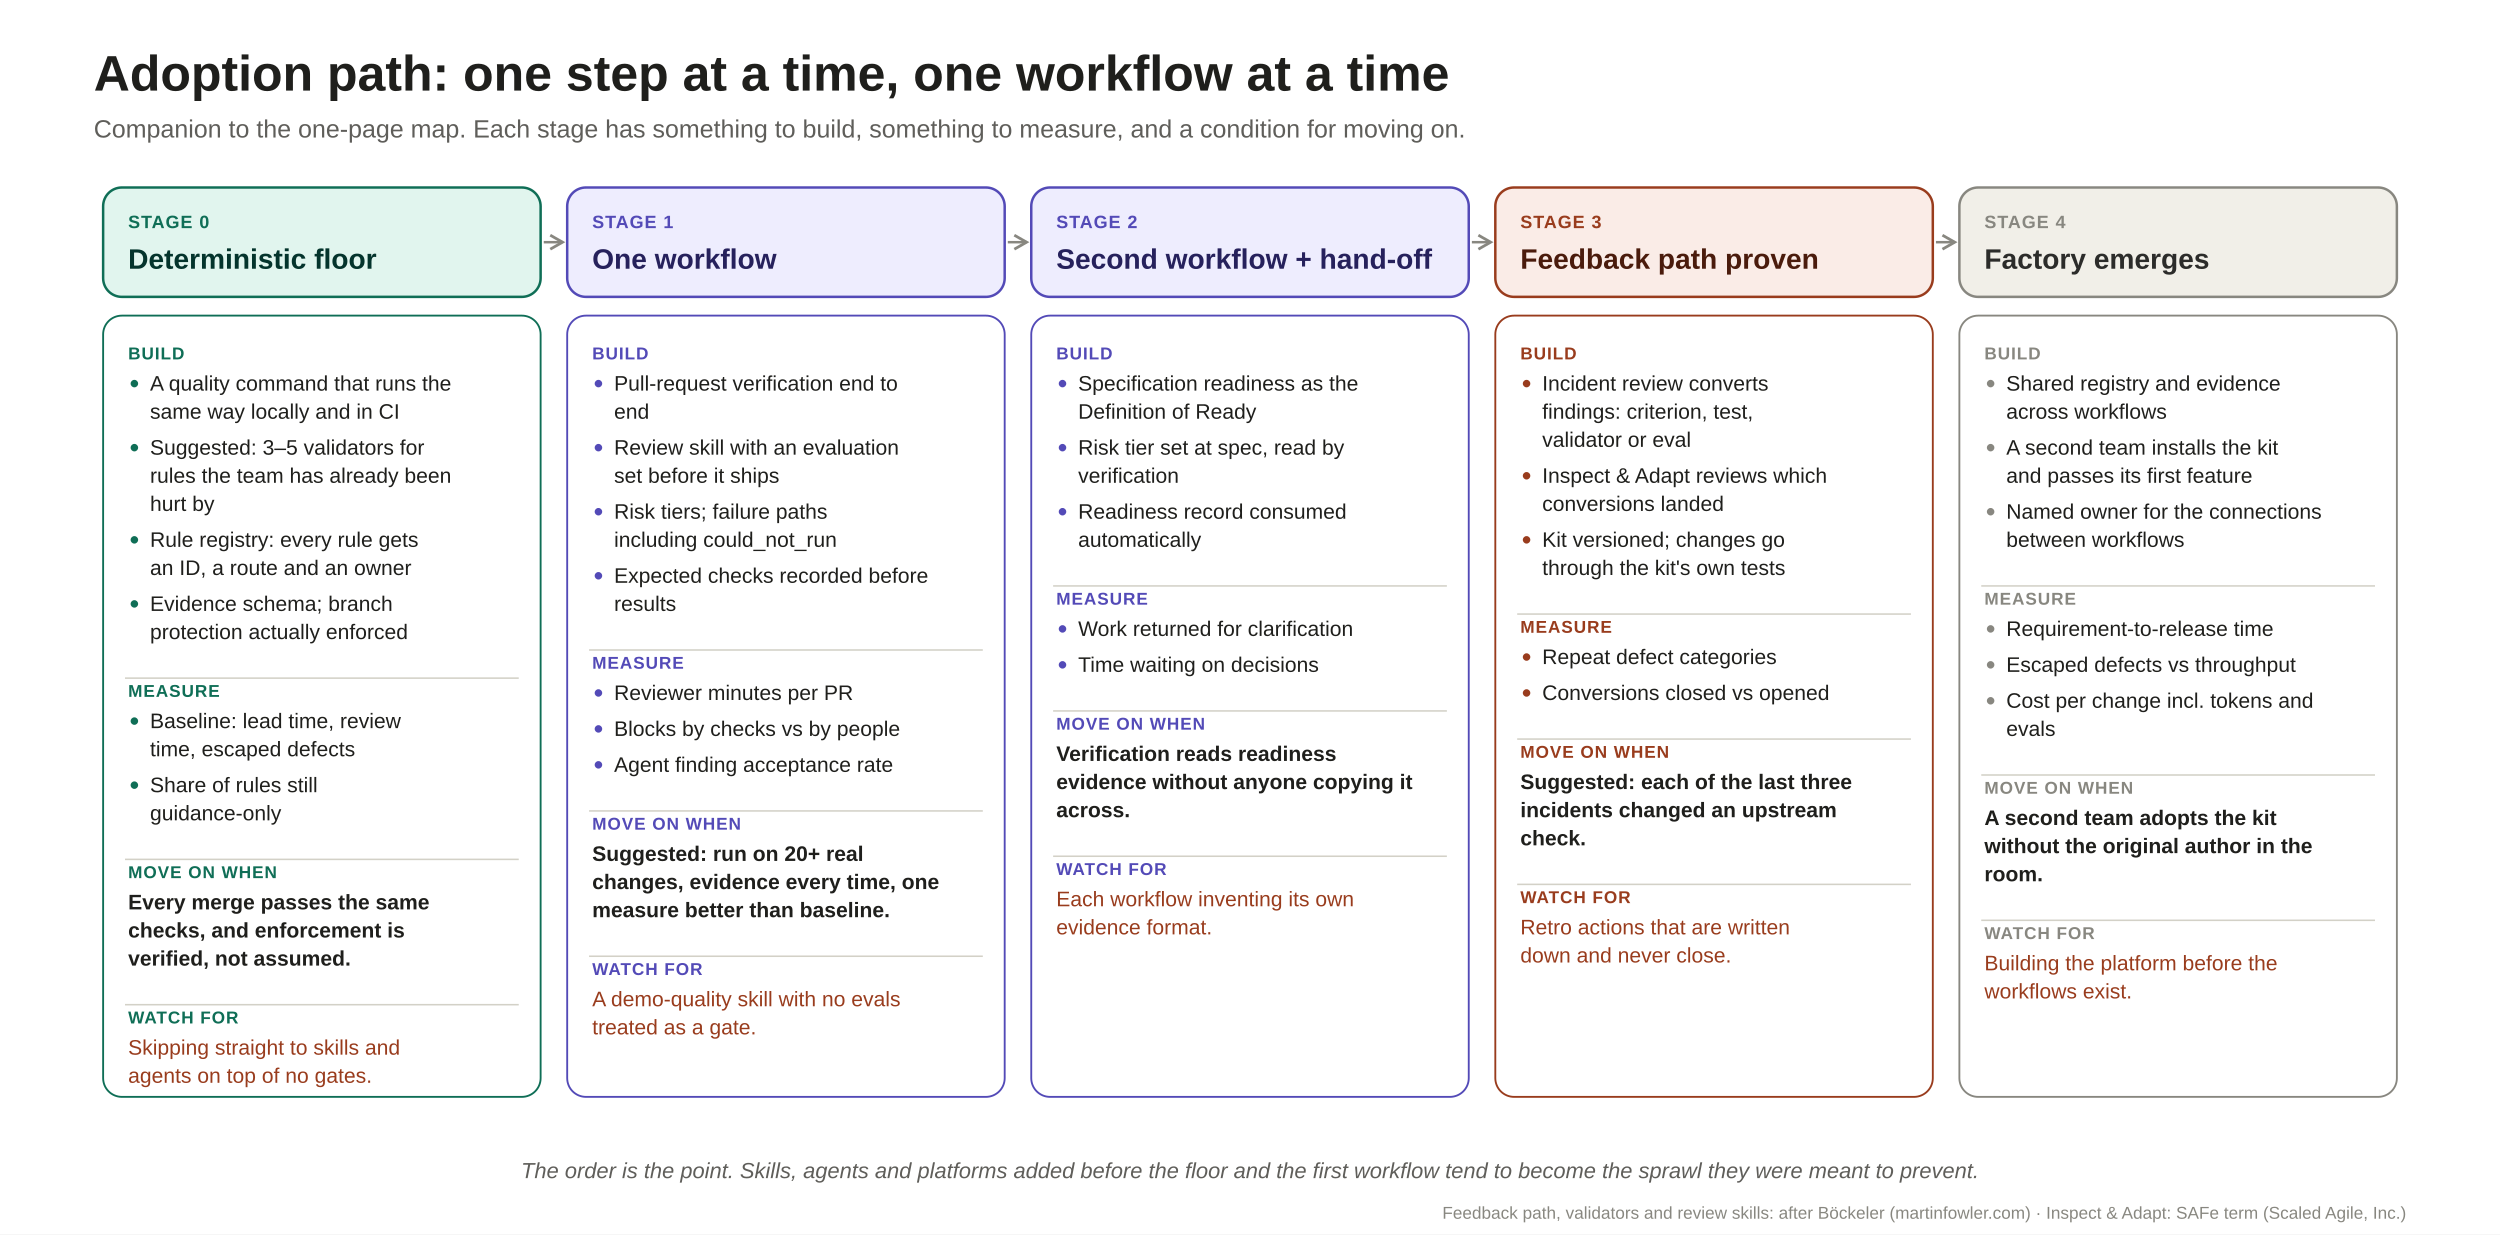
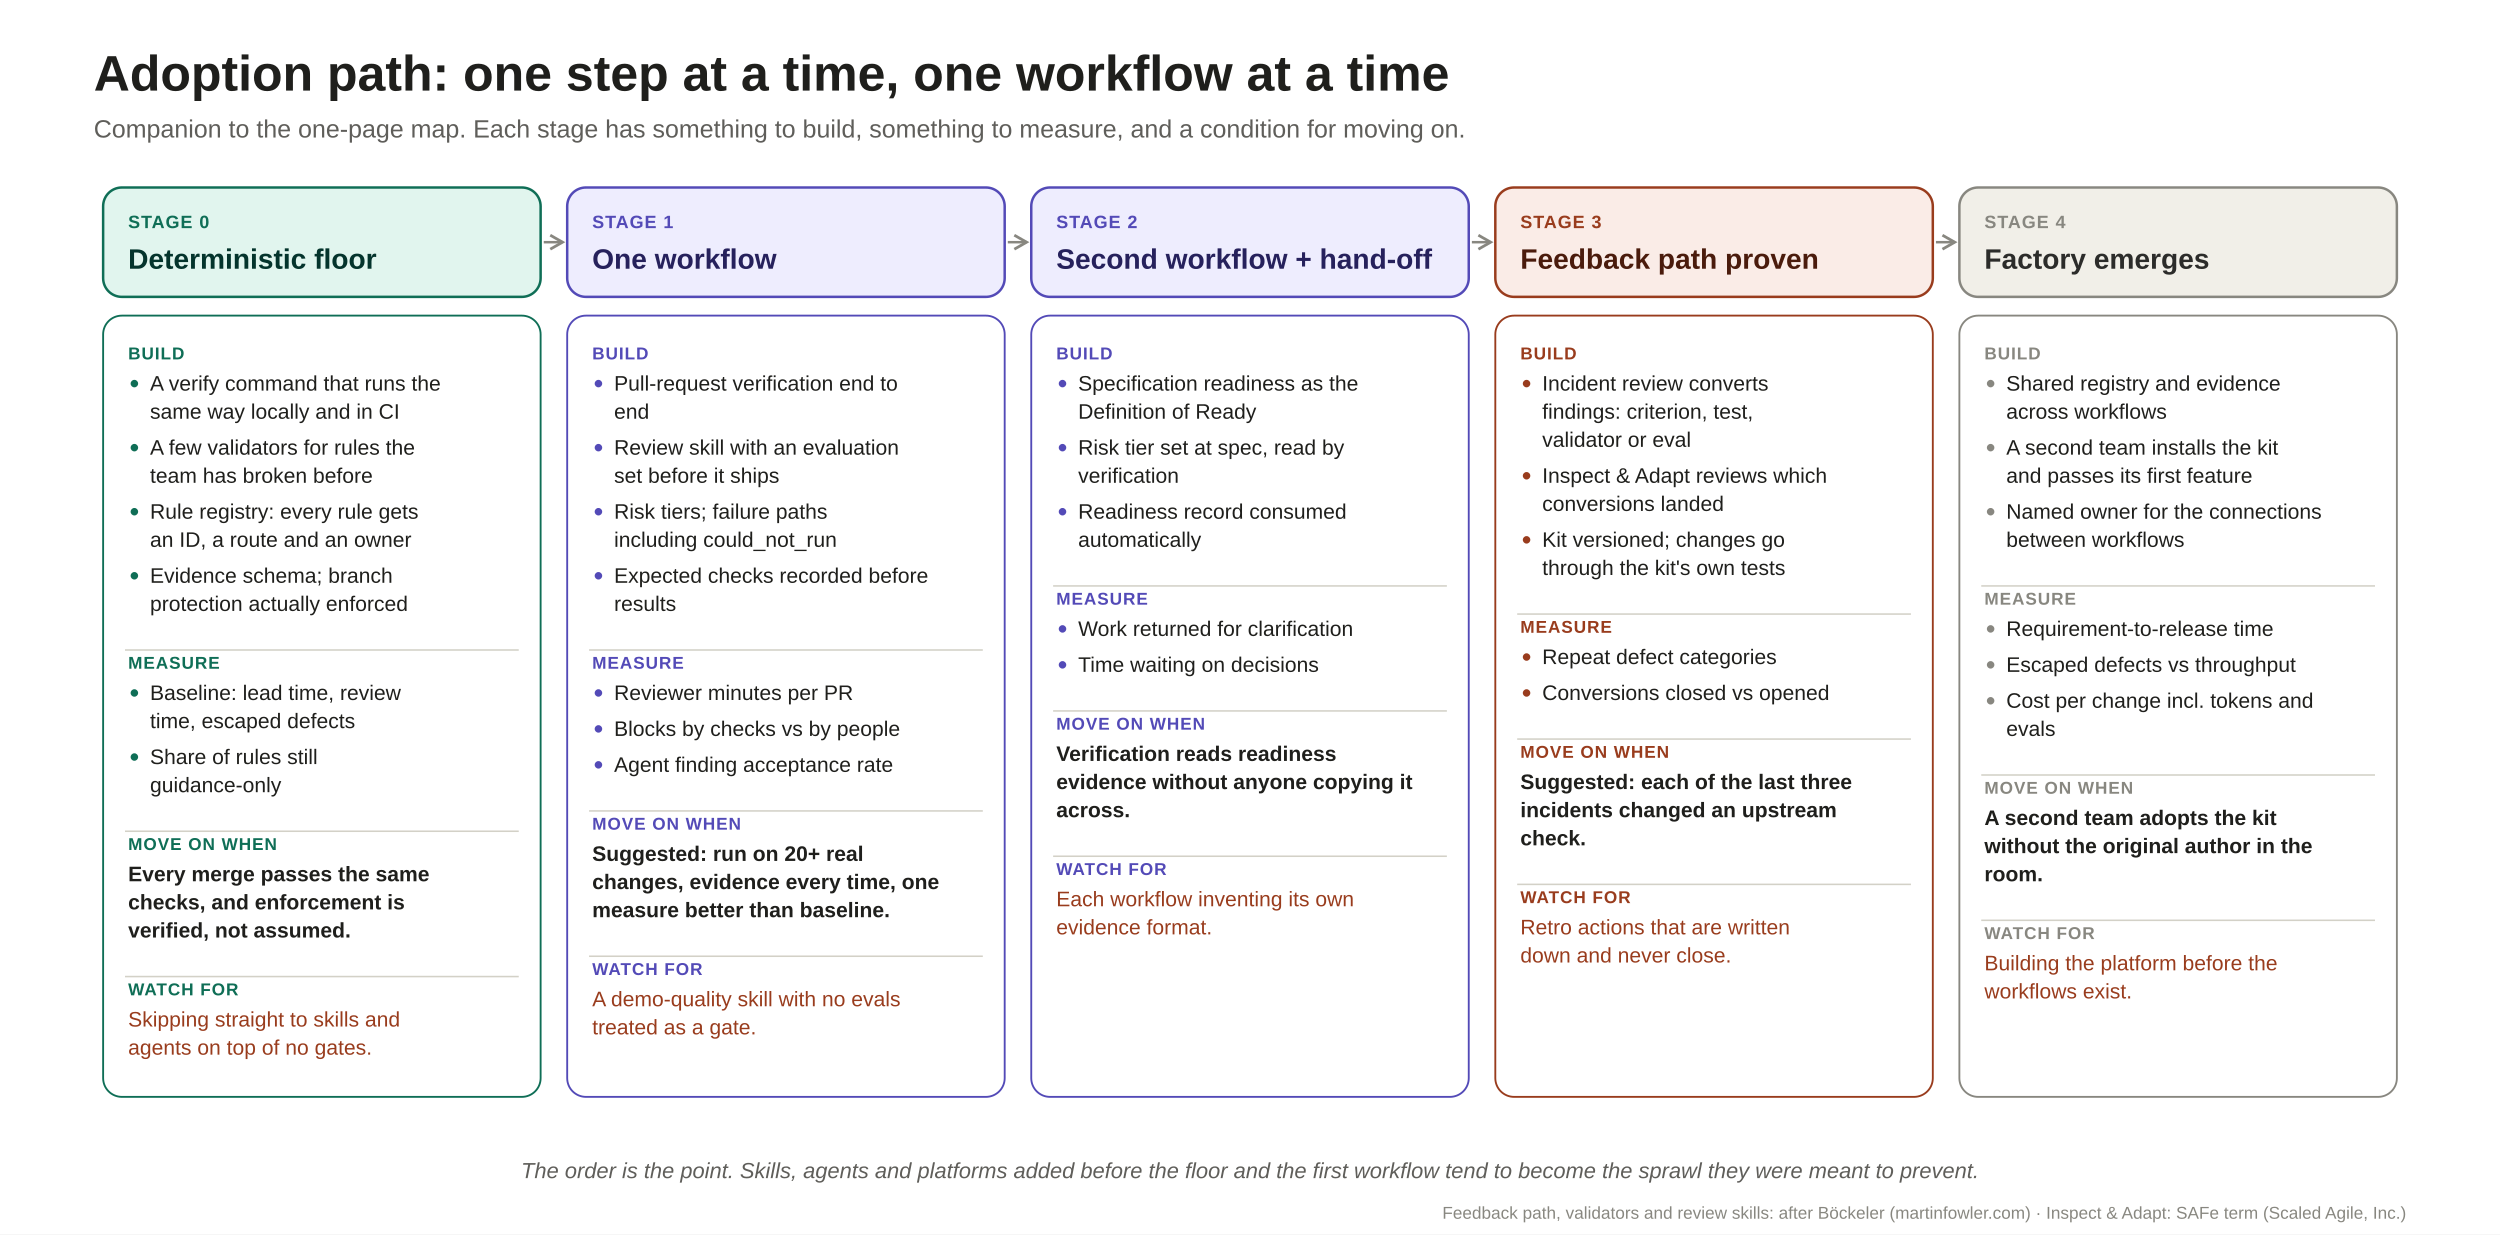
<svg xmlns="http://www.w3.org/2000/svg" width="1600" height="790" viewBox="0 0 1600 790" font-family="&quot;Liberation Sans&quot;,&quot;DejaVu Sans&quot;,Arial,sans-serif" data-references="">
  <defs>
    <marker id="a" viewBox="0 0 10 10" refX="8" refY="5" markerWidth="7" markerHeight="7" orient="auto">
      <path d="M1 1L8 5L1 9" fill="none" stroke="#888780" stroke-width="1.6" />
    </marker>
    <marker id="p" viewBox="0 0 10 10" refX="8" refY="5" markerWidth="7" markerHeight="7" orient="auto">
      <path d="M1 1L8 5L1 9" fill="none" stroke="#534AB7" stroke-width="1.6" />
    </marker>
    <marker id="r" viewBox="0 0 10 10" refX="8" refY="5" markerWidth="7" markerHeight="7" orient="auto">
      <path d="M1 1L8 5L1 9" fill="none" stroke="#993C1D" stroke-width="1.6" />
    </marker>
  </defs>
  <rect width="1600" height="790" fill="#fff" />
  <text x="60" y="58" font-size="32" fill="#1f1f1c" font-weight="700" text-anchor="start">Adoption path: one step at a time, one workflow at a time</text>
  <text x="60" y="88" font-size="16" fill="#5F5E5A" font-weight="400" text-anchor="start">Companion to the one-page map. Each stage has something to build, something to measure, and a condition for moving on.</text>
  <rect x="66" y="120" width="280" height="70" rx="12" fill="#E1F5EE" stroke="#0F6E56" stroke-width="1.6" />
  <text x="82" y="146" font-size="11.5" fill="#0F6E56" font-weight="700" text-anchor="start" letter-spacing="0.6">STAGE 0</text>
  <text x="82" y="172" font-size="18" fill="#04342C" font-weight="700" text-anchor="start">Deterministic floor</text>
  <line x1="348" y1="155" x2="360" y2="155" stroke="#888780" stroke-width="1.6" marker-end="url(#a)" />
  <rect x="66" y="202" width="280" height="500" rx="12" fill="#fff" stroke="#0F6E56" stroke-width="1.2" />
  <text x="82" y="230" font-size="11" fill="#0F6E56" font-weight="700" text-anchor="start" letter-spacing="0.6">BUILD</text>
  <circle cx="86" cy="245.5" r="2.4" fill="#0F6E56" />
-   <text x="96" y="250" font-size="13.5" fill="#1f1f1c" font-weight="400" text-anchor="start">A quality command that runs the</text>
+   <text x="96" y="250" font-size="13.5" fill="#1f1f1c" font-weight="400" text-anchor="start">A verify command that runs the</text>
  <text x="96" y="268" font-size="13.5" fill="#1f1f1c" font-weight="400" text-anchor="start">same way locally and in CI</text>
  <circle cx="86" cy="286.5" r="2.4" fill="#0F6E56" />
-   <text x="96" y="291" font-size="13.5" fill="#1f1f1c" font-weight="400" text-anchor="start">Suggested: 3–5 validators for</text>
-   <text x="96" y="309" font-size="13.5" fill="#1f1f1c" font-weight="400" text-anchor="start">rules the team has already been</text>
-   <text x="96" y="327" font-size="13.5" fill="#1f1f1c" font-weight="400" text-anchor="start">hurt by</text>
-   <circle cx="86" cy="345.5" r="2.4" fill="#0F6E56" />
-   <text x="96" y="350" font-size="13.5" fill="#1f1f1c" font-weight="400" text-anchor="start">Rule registry: every rule gets</text>
-   <text x="96" y="368" font-size="13.5" fill="#1f1f1c" font-weight="400" text-anchor="start">an ID, a route and an owner</text>
-   <circle cx="86" cy="386.5" r="2.4" fill="#0F6E56" />
-   <text x="96" y="391" font-size="13.5" fill="#1f1f1c" font-weight="400" text-anchor="start">Evidence schema; branch</text>
-   <text x="96" y="409" font-size="13.5" fill="#1f1f1c" font-weight="400" text-anchor="start">protection actually enforced</text>
-   <line x1="80" y1="434" x2="332" y2="434" stroke="#d3d1c7" stroke-width="1" />
-   <text x="82" y="446" font-size="11" fill="#0F6E56" font-weight="700" text-anchor="start" letter-spacing="0.6">MEASURE</text>
-   <circle cx="86" cy="461.5" r="2.4" fill="#0F6E56" />
-   <text x="96" y="466" font-size="13.5" fill="#1f1f1c" font-weight="400" text-anchor="start">Baseline: lead time, review</text>
-   <text x="96" y="484" font-size="13.5" fill="#1f1f1c" font-weight="400" text-anchor="start">time, escaped defects</text>
-   <circle cx="86" cy="502.5" r="2.4" fill="#0F6E56" />
-   <text x="96" y="507" font-size="13.5" fill="#1f1f1c" font-weight="400" text-anchor="start">Share of rules still</text>
-   <text x="96" y="525" font-size="13.5" fill="#1f1f1c" font-weight="400" text-anchor="start">guidance-only</text>
-   <line x1="80" y1="550" x2="332" y2="550" stroke="#d3d1c7" stroke-width="1" />
-   <text x="82" y="562" font-size="11" fill="#0F6E56" font-weight="700" text-anchor="start" letter-spacing="0.6">MOVE ON WHEN</text>
-   <text x="82" y="582" font-size="13.5" fill="#1f1f1c" font-weight="600" text-anchor="start">Every merge passes the same</text>
-   <text x="82" y="600" font-size="13.5" fill="#1f1f1c" font-weight="600" text-anchor="start">checks, and enforcement is</text>
-   <text x="82" y="618" font-size="13.5" fill="#1f1f1c" font-weight="600" text-anchor="start">verified, not assumed.</text>
-   <line x1="80" y1="643" x2="332" y2="643" stroke="#d3d1c7" stroke-width="1" />
-   <text x="82" y="655" font-size="11" fill="#0F6E56" font-weight="700" text-anchor="start" letter-spacing="0.6">WATCH FOR</text>
-   <text x="82" y="675" font-size="13.5" fill="#993C1D" font-weight="400" text-anchor="start">Skipping straight to skills and</text>
-   <text x="82" y="693" font-size="13.5" fill="#993C1D" font-weight="400" text-anchor="start">agents on top of no gates.</text>
+   <text x="96" y="291" font-size="13.5" fill="#1f1f1c" font-weight="400" text-anchor="start">A few validators for rules the</text>
+   <text x="96" y="309" font-size="13.5" fill="#1f1f1c" font-weight="400" text-anchor="start">team has broken before</text>
+   <circle cx="86" cy="327.5" r="2.4" fill="#0F6E56" />
+   <text x="96" y="332" font-size="13.5" fill="#1f1f1c" font-weight="400" text-anchor="start">Rule registry: every rule gets</text>
+   <text x="96" y="350" font-size="13.5" fill="#1f1f1c" font-weight="400" text-anchor="start">an ID, a route and an owner</text>
+   <circle cx="86" cy="368.5" r="2.4" fill="#0F6E56" />
+   <text x="96" y="373" font-size="13.5" fill="#1f1f1c" font-weight="400" text-anchor="start">Evidence schema; branch</text>
+   <text x="96" y="391" font-size="13.5" fill="#1f1f1c" font-weight="400" text-anchor="start">protection actually enforced</text>
+   <line x1="80" y1="416" x2="332" y2="416" stroke="#d3d1c7" stroke-width="1" />
+   <text x="82" y="428" font-size="11" fill="#0F6E56" font-weight="700" text-anchor="start" letter-spacing="0.6">MEASURE</text>
+   <circle cx="86" cy="443.5" r="2.4" fill="#0F6E56" />
+   <text x="96" y="448" font-size="13.5" fill="#1f1f1c" font-weight="400" text-anchor="start">Baseline: lead time, review</text>
+   <text x="96" y="466" font-size="13.5" fill="#1f1f1c" font-weight="400" text-anchor="start">time, escaped defects</text>
+   <circle cx="86" cy="484.5" r="2.4" fill="#0F6E56" />
+   <text x="96" y="489" font-size="13.5" fill="#1f1f1c" font-weight="400" text-anchor="start">Share of rules still</text>
+   <text x="96" y="507" font-size="13.5" fill="#1f1f1c" font-weight="400" text-anchor="start">guidance-only</text>
+   <line x1="80" y1="532" x2="332" y2="532" stroke="#d3d1c7" stroke-width="1" />
+   <text x="82" y="544" font-size="11" fill="#0F6E56" font-weight="700" text-anchor="start" letter-spacing="0.6">MOVE ON WHEN</text>
+   <text x="82" y="564" font-size="13.5" fill="#1f1f1c" font-weight="600" text-anchor="start">Every merge passes the same</text>
+   <text x="82" y="582" font-size="13.5" fill="#1f1f1c" font-weight="600" text-anchor="start">checks, and enforcement is</text>
+   <text x="82" y="600" font-size="13.5" fill="#1f1f1c" font-weight="600" text-anchor="start">verified, not assumed.</text>
+   <line x1="80" y1="625" x2="332" y2="625" stroke="#d3d1c7" stroke-width="1" />
+   <text x="82" y="637" font-size="11" fill="#0F6E56" font-weight="700" text-anchor="start" letter-spacing="0.6">WATCH FOR</text>
+   <text x="82" y="657" font-size="13.5" fill="#993C1D" font-weight="400" text-anchor="start">Skipping straight to skills and</text>
+   <text x="82" y="675" font-size="13.5" fill="#993C1D" font-weight="400" text-anchor="start">agents on top of no gates.</text>
  <rect x="363" y="120" width="280" height="70" rx="12" fill="#EEEDFE" stroke="#534AB7" stroke-width="1.6" />
  <text x="379" y="146" font-size="11.5" fill="#534AB7" font-weight="700" text-anchor="start" letter-spacing="0.6">STAGE 1</text>
  <text x="379" y="172" font-size="18" fill="#26215C" font-weight="700" text-anchor="start">One workflow</text>
  <line x1="645" y1="155" x2="657" y2="155" stroke="#888780" stroke-width="1.6" marker-end="url(#a)" />
  <rect x="363" y="202" width="280" height="500" rx="12" fill="#fff" stroke="#534AB7" stroke-width="1.2" />
  <text x="379" y="230" font-size="11" fill="#534AB7" font-weight="700" text-anchor="start" letter-spacing="0.6">BUILD</text>
  <circle cx="383" cy="245.5" r="2.4" fill="#534AB7" />
  <text x="393" y="250" font-size="13.5" fill="#1f1f1c" font-weight="400" text-anchor="start">Pull-request verification end to</text>
  <text x="393" y="268" font-size="13.5" fill="#1f1f1c" font-weight="400" text-anchor="start">end</text>
  <circle cx="383" cy="286.5" r="2.4" fill="#534AB7" />
  <text x="393" y="291" font-size="13.5" fill="#1f1f1c" font-weight="400" text-anchor="start">Review skill with an evaluation</text>
  <text x="393" y="309" font-size="13.5" fill="#1f1f1c" font-weight="400" text-anchor="start">set before it ships</text>
  <circle cx="383" cy="327.5" r="2.4" fill="#534AB7" />
  <text x="393" y="332" font-size="13.5" fill="#1f1f1c" font-weight="400" text-anchor="start">Risk tiers; failure paths</text>
  <text x="393" y="350" font-size="13.5" fill="#1f1f1c" font-weight="400" text-anchor="start">including could_not_run</text>
  <circle cx="383" cy="368.5" r="2.4" fill="#534AB7" />
  <text x="393" y="373" font-size="13.5" fill="#1f1f1c" font-weight="400" text-anchor="start">Expected checks recorded before</text>
  <text x="393" y="391" font-size="13.5" fill="#1f1f1c" font-weight="400" text-anchor="start">results</text>
  <line x1="377" y1="416" x2="629" y2="416" stroke="#d3d1c7" stroke-width="1" />
  <text x="379" y="428" font-size="11" fill="#534AB7" font-weight="700" text-anchor="start" letter-spacing="0.6">MEASURE</text>
  <circle cx="383" cy="443.5" r="2.4" fill="#534AB7" />
  <text x="393" y="448" font-size="13.5" fill="#1f1f1c" font-weight="400" text-anchor="start">Reviewer minutes per PR</text>
  <circle cx="383" cy="466.5" r="2.4" fill="#534AB7" />
  <text x="393" y="471" font-size="13.5" fill="#1f1f1c" font-weight="400" text-anchor="start">Blocks by checks vs by people</text>
  <circle cx="383" cy="489.5" r="2.4" fill="#534AB7" />
  <text x="393" y="494" font-size="13.5" fill="#1f1f1c" font-weight="400" text-anchor="start">Agent finding acceptance rate</text>
  <line x1="377" y1="519" x2="629" y2="519" stroke="#d3d1c7" stroke-width="1" />
  <text x="379" y="531" font-size="11" fill="#534AB7" font-weight="700" text-anchor="start" letter-spacing="0.6">MOVE ON WHEN</text>
  <text x="379" y="551" font-size="13.5" fill="#1f1f1c" font-weight="600" text-anchor="start">Suggested: run on 20+ real</text>
  <text x="379" y="569" font-size="13.5" fill="#1f1f1c" font-weight="600" text-anchor="start">changes, evidence every time, one</text>
  <text x="379" y="587" font-size="13.5" fill="#1f1f1c" font-weight="600" text-anchor="start">measure better than baseline.</text>
  <line x1="377" y1="612" x2="629" y2="612" stroke="#d3d1c7" stroke-width="1" />
  <text x="379" y="624" font-size="11" fill="#534AB7" font-weight="700" text-anchor="start" letter-spacing="0.6">WATCH FOR</text>
  <text x="379" y="644" font-size="13.5" fill="#993C1D" font-weight="400" text-anchor="start">A demo-quality skill with no evals</text>
  <text x="379" y="662" font-size="13.5" fill="#993C1D" font-weight="400" text-anchor="start">treated as a gate.</text>
  <rect x="660" y="120" width="280" height="70" rx="12" fill="#EEEDFE" stroke="#534AB7" stroke-width="1.6" />
  <text x="676" y="146" font-size="11.5" fill="#534AB7" font-weight="700" text-anchor="start" letter-spacing="0.6">STAGE 2</text>
  <text x="676" y="172" font-size="18" fill="#26215C" font-weight="700" text-anchor="start">Second workflow + hand-off</text>
  <line x1="942" y1="155" x2="954" y2="155" stroke="#888780" stroke-width="1.6" marker-end="url(#a)" />
  <rect x="660" y="202" width="280" height="500" rx="12" fill="#fff" stroke="#534AB7" stroke-width="1.2" />
  <text x="676" y="230" font-size="11" fill="#534AB7" font-weight="700" text-anchor="start" letter-spacing="0.6">BUILD</text>
  <circle cx="680" cy="245.5" r="2.4" fill="#534AB7" />
  <text x="690" y="250" font-size="13.5" fill="#1f1f1c" font-weight="400" text-anchor="start">Specification readiness as the</text>
  <text x="690" y="268" font-size="13.5" fill="#1f1f1c" font-weight="400" text-anchor="start">Definition of Ready</text>
  <circle cx="680" cy="286.5" r="2.4" fill="#534AB7" />
  <text x="690" y="291" font-size="13.5" fill="#1f1f1c" font-weight="400" text-anchor="start">Risk tier set at spec, read by</text>
  <text x="690" y="309" font-size="13.5" fill="#1f1f1c" font-weight="400" text-anchor="start">verification</text>
  <circle cx="680" cy="327.5" r="2.4" fill="#534AB7" />
  <text x="690" y="332" font-size="13.5" fill="#1f1f1c" font-weight="400" text-anchor="start">Readiness record consumed</text>
  <text x="690" y="350" font-size="13.5" fill="#1f1f1c" font-weight="400" text-anchor="start">automatically</text>
  <line x1="674" y1="375" x2="926" y2="375" stroke="#d3d1c7" stroke-width="1" />
  <text x="676" y="387" font-size="11" fill="#534AB7" font-weight="700" text-anchor="start" letter-spacing="0.6">MEASURE</text>
  <circle cx="680" cy="402.5" r="2.4" fill="#534AB7" />
  <text x="690" y="407" font-size="13.5" fill="#1f1f1c" font-weight="400" text-anchor="start">Work returned for clarification</text>
  <circle cx="680" cy="425.5" r="2.4" fill="#534AB7" />
  <text x="690" y="430" font-size="13.5" fill="#1f1f1c" font-weight="400" text-anchor="start">Time waiting on decisions</text>
  <line x1="674" y1="455" x2="926" y2="455" stroke="#d3d1c7" stroke-width="1" />
  <text x="676" y="467" font-size="11" fill="#534AB7" font-weight="700" text-anchor="start" letter-spacing="0.6">MOVE ON WHEN</text>
  <text x="676" y="487" font-size="13.5" fill="#1f1f1c" font-weight="600" text-anchor="start">Verification reads readiness</text>
  <text x="676" y="505" font-size="13.5" fill="#1f1f1c" font-weight="600" text-anchor="start">evidence without anyone copying it</text>
  <text x="676" y="523" font-size="13.5" fill="#1f1f1c" font-weight="600" text-anchor="start">across.</text>
  <line x1="674" y1="548" x2="926" y2="548" stroke="#d3d1c7" stroke-width="1" />
  <text x="676" y="560" font-size="11" fill="#534AB7" font-weight="700" text-anchor="start" letter-spacing="0.6">WATCH FOR</text>
  <text x="676" y="580" font-size="13.5" fill="#993C1D" font-weight="400" text-anchor="start">Each workflow inventing its own</text>
  <text x="676" y="598" font-size="13.5" fill="#993C1D" font-weight="400" text-anchor="start">evidence format.</text>
  <rect x="957" y="120" width="280" height="70" rx="12" fill="#FAECE7" stroke="#993C1D" stroke-width="1.6" />
  <text x="973" y="146" font-size="11.5" fill="#993C1D" font-weight="700" text-anchor="start" letter-spacing="0.6">STAGE 3</text>
  <text x="973" y="172" font-size="18" fill="#4A1B0C" font-weight="700" text-anchor="start">Feedback path proven</text>
  <line x1="1239" y1="155" x2="1251" y2="155" stroke="#888780" stroke-width="1.6" marker-end="url(#a)" />
  <rect x="957" y="202" width="280" height="500" rx="12" fill="#fff" stroke="#993C1D" stroke-width="1.2" />
  <text x="973" y="230" font-size="11" fill="#993C1D" font-weight="700" text-anchor="start" letter-spacing="0.6">BUILD</text>
  <circle cx="977" cy="245.5" r="2.4" fill="#993C1D" />
  <text x="987" y="250" font-size="13.5" fill="#1f1f1c" font-weight="400" text-anchor="start">Incident review converts</text>
  <text x="987" y="268" font-size="13.5" fill="#1f1f1c" font-weight="400" text-anchor="start">findings: criterion, test,</text>
  <text x="987" y="286" font-size="13.5" fill="#1f1f1c" font-weight="400" text-anchor="start">validator or eval</text>
  <circle cx="977" cy="304.5" r="2.4" fill="#993C1D" />
  <text x="987" y="309" font-size="13.5" fill="#1f1f1c" font-weight="400" text-anchor="start">Inspect &amp; Adapt reviews which</text>
  <text x="987" y="327" font-size="13.5" fill="#1f1f1c" font-weight="400" text-anchor="start">conversions landed</text>
  <circle cx="977" cy="345.5" r="2.4" fill="#993C1D" />
  <text x="987" y="350" font-size="13.5" fill="#1f1f1c" font-weight="400" text-anchor="start">Kit versioned; changes go</text>
  <text x="987" y="368" font-size="13.5" fill="#1f1f1c" font-weight="400" text-anchor="start">through the kit's own tests</text>
  <line x1="971" y1="393" x2="1223" y2="393" stroke="#d3d1c7" stroke-width="1" />
  <text x="973" y="405" font-size="11" fill="#993C1D" font-weight="700" text-anchor="start" letter-spacing="0.6">MEASURE</text>
  <circle cx="977" cy="420.5" r="2.4" fill="#993C1D" />
  <text x="987" y="425" font-size="13.5" fill="#1f1f1c" font-weight="400" text-anchor="start">Repeat defect categories</text>
  <circle cx="977" cy="443.5" r="2.4" fill="#993C1D" />
  <text x="987" y="448" font-size="13.5" fill="#1f1f1c" font-weight="400" text-anchor="start">Conversions closed vs opened</text>
  <line x1="971" y1="473" x2="1223" y2="473" stroke="#d3d1c7" stroke-width="1" />
  <text x="973" y="485" font-size="11" fill="#993C1D" font-weight="700" text-anchor="start" letter-spacing="0.6">MOVE ON WHEN</text>
  <text x="973" y="505" font-size="13.5" fill="#1f1f1c" font-weight="600" text-anchor="start">Suggested: each of the last three</text>
  <text x="973" y="523" font-size="13.5" fill="#1f1f1c" font-weight="600" text-anchor="start">incidents changed an upstream</text>
  <text x="973" y="541" font-size="13.5" fill="#1f1f1c" font-weight="600" text-anchor="start">check.</text>
  <line x1="971" y1="566" x2="1223" y2="566" stroke="#d3d1c7" stroke-width="1" />
  <text x="973" y="578" font-size="11" fill="#993C1D" font-weight="700" text-anchor="start" letter-spacing="0.6">WATCH FOR</text>
  <text x="973" y="598" font-size="13.5" fill="#993C1D" font-weight="400" text-anchor="start">Retro actions that are written</text>
  <text x="973" y="616" font-size="13.5" fill="#993C1D" font-weight="400" text-anchor="start">down and never close.</text>
  <rect x="1254" y="120" width="280" height="70" rx="12" fill="#F1EFE8" stroke="#888780" stroke-width="1.6" />
  <text x="1270" y="146" font-size="11.5" fill="#888780" font-weight="700" text-anchor="start" letter-spacing="0.6">STAGE 4</text>
  <text x="1270" y="172" font-size="18" fill="#2C2C2A" font-weight="700" text-anchor="start">Factory emerges</text>
  <rect x="1254" y="202" width="280" height="500" rx="12" fill="#fff" stroke="#888780" stroke-width="1.2" />
  <text x="1270" y="230" font-size="11" fill="#888780" font-weight="700" text-anchor="start" letter-spacing="0.6">BUILD</text>
  <circle cx="1274" cy="245.5" r="2.4" fill="#888780" />
  <text x="1284" y="250" font-size="13.5" fill="#1f1f1c" font-weight="400" text-anchor="start">Shared registry and evidence</text>
  <text x="1284" y="268" font-size="13.5" fill="#1f1f1c" font-weight="400" text-anchor="start">across workflows</text>
  <circle cx="1274" cy="286.5" r="2.4" fill="#888780" />
  <text x="1284" y="291" font-size="13.5" fill="#1f1f1c" font-weight="400" text-anchor="start">A second team installs the kit</text>
  <text x="1284" y="309" font-size="13.5" fill="#1f1f1c" font-weight="400" text-anchor="start">and passes its first feature</text>
  <circle cx="1274" cy="327.5" r="2.4" fill="#888780" />
  <text x="1284" y="332" font-size="13.5" fill="#1f1f1c" font-weight="400" text-anchor="start">Named owner for the connections</text>
  <text x="1284" y="350" font-size="13.5" fill="#1f1f1c" font-weight="400" text-anchor="start">between workflows</text>
  <line x1="1268" y1="375" x2="1520" y2="375" stroke="#d3d1c7" stroke-width="1" />
  <text x="1270" y="387" font-size="11" fill="#888780" font-weight="700" text-anchor="start" letter-spacing="0.6">MEASURE</text>
  <circle cx="1274" cy="402.5" r="2.4" fill="#888780" />
  <text x="1284" y="407" font-size="13.5" fill="#1f1f1c" font-weight="400" text-anchor="start">Requirement-to-release time</text>
  <circle cx="1274" cy="425.5" r="2.4" fill="#888780" />
  <text x="1284" y="430" font-size="13.5" fill="#1f1f1c" font-weight="400" text-anchor="start">Escaped defects vs throughput</text>
  <circle cx="1274" cy="448.5" r="2.4" fill="#888780" />
  <text x="1284" y="453" font-size="13.5" fill="#1f1f1c" font-weight="400" text-anchor="start">Cost per change incl. tokens and</text>
  <text x="1284" y="471" font-size="13.5" fill="#1f1f1c" font-weight="400" text-anchor="start">evals</text>
  <line x1="1268" y1="496" x2="1520" y2="496" stroke="#d3d1c7" stroke-width="1" />
  <text x="1270" y="508" font-size="11" fill="#888780" font-weight="700" text-anchor="start" letter-spacing="0.6">MOVE ON WHEN</text>
  <text x="1270" y="528" font-size="13.5" fill="#1f1f1c" font-weight="600" text-anchor="start">A second team adopts the kit</text>
  <text x="1270" y="546" font-size="13.5" fill="#1f1f1c" font-weight="600" text-anchor="start">without the original author in the</text>
  <text x="1270" y="564" font-size="13.5" fill="#1f1f1c" font-weight="600" text-anchor="start">room.</text>
  <line x1="1268" y1="589" x2="1520" y2="589" stroke="#d3d1c7" stroke-width="1" />
  <text x="1270" y="601" font-size="11" fill="#888780" font-weight="700" text-anchor="start" letter-spacing="0.6">WATCH FOR</text>
  <text x="1270" y="621" font-size="13.5" fill="#993C1D" font-weight="400" text-anchor="start">Building the platform before the</text>
  <text x="1270" y="639" font-size="13.5" fill="#993C1D" font-weight="400" text-anchor="start">workflows exist.</text>
  <text class="credit" data-references="bockeler-harness bockeler-sensors safe-framework" x="1540" y="780" font-size="11" fill="#888780" text-anchor="end">Feedback path, validators and review skills: after Böckeler (martinfowler.com) · Inspect &amp; Adapt: SAFe term (Scaled Agile, Inc.)</text>
  <text x="800" y="754" font-size="14" fill="#5F5E5A" font-weight="400" text-anchor="middle" font-style="italic">The order is the point. Skills, agents and platforms added before the floor and the first workflow tend to become the sprawl they were meant to prevent.</text>
</svg>
